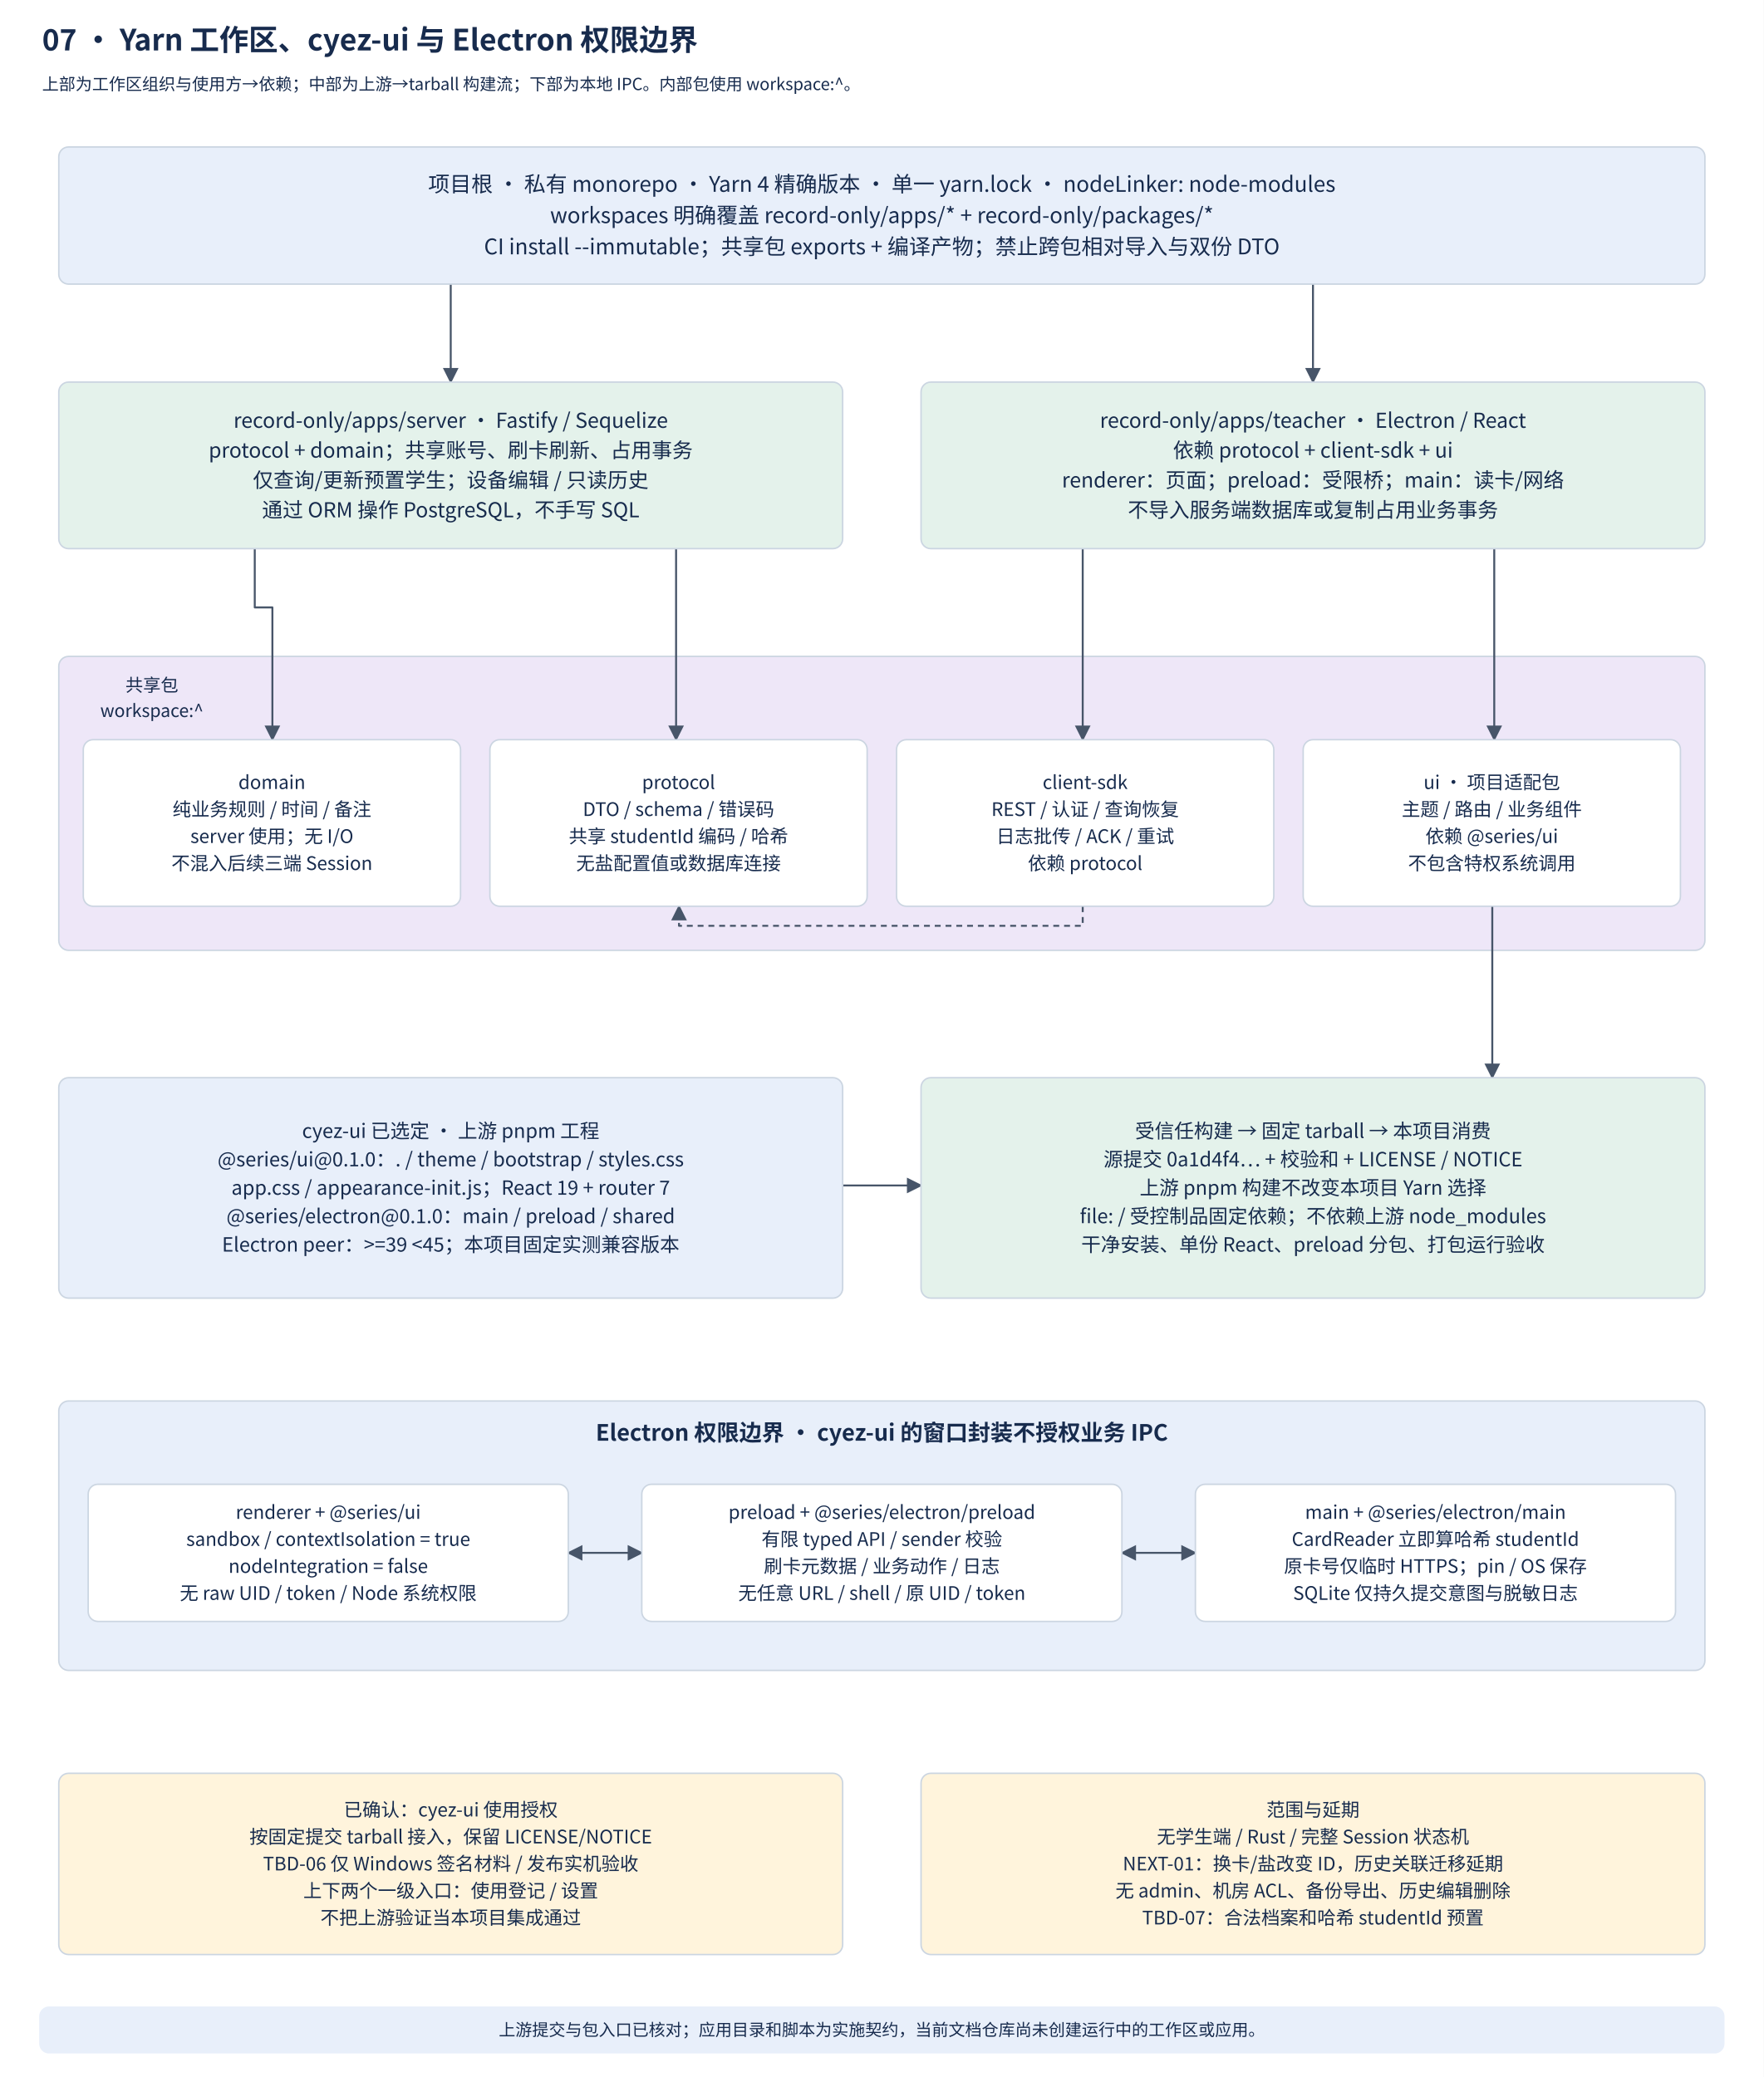
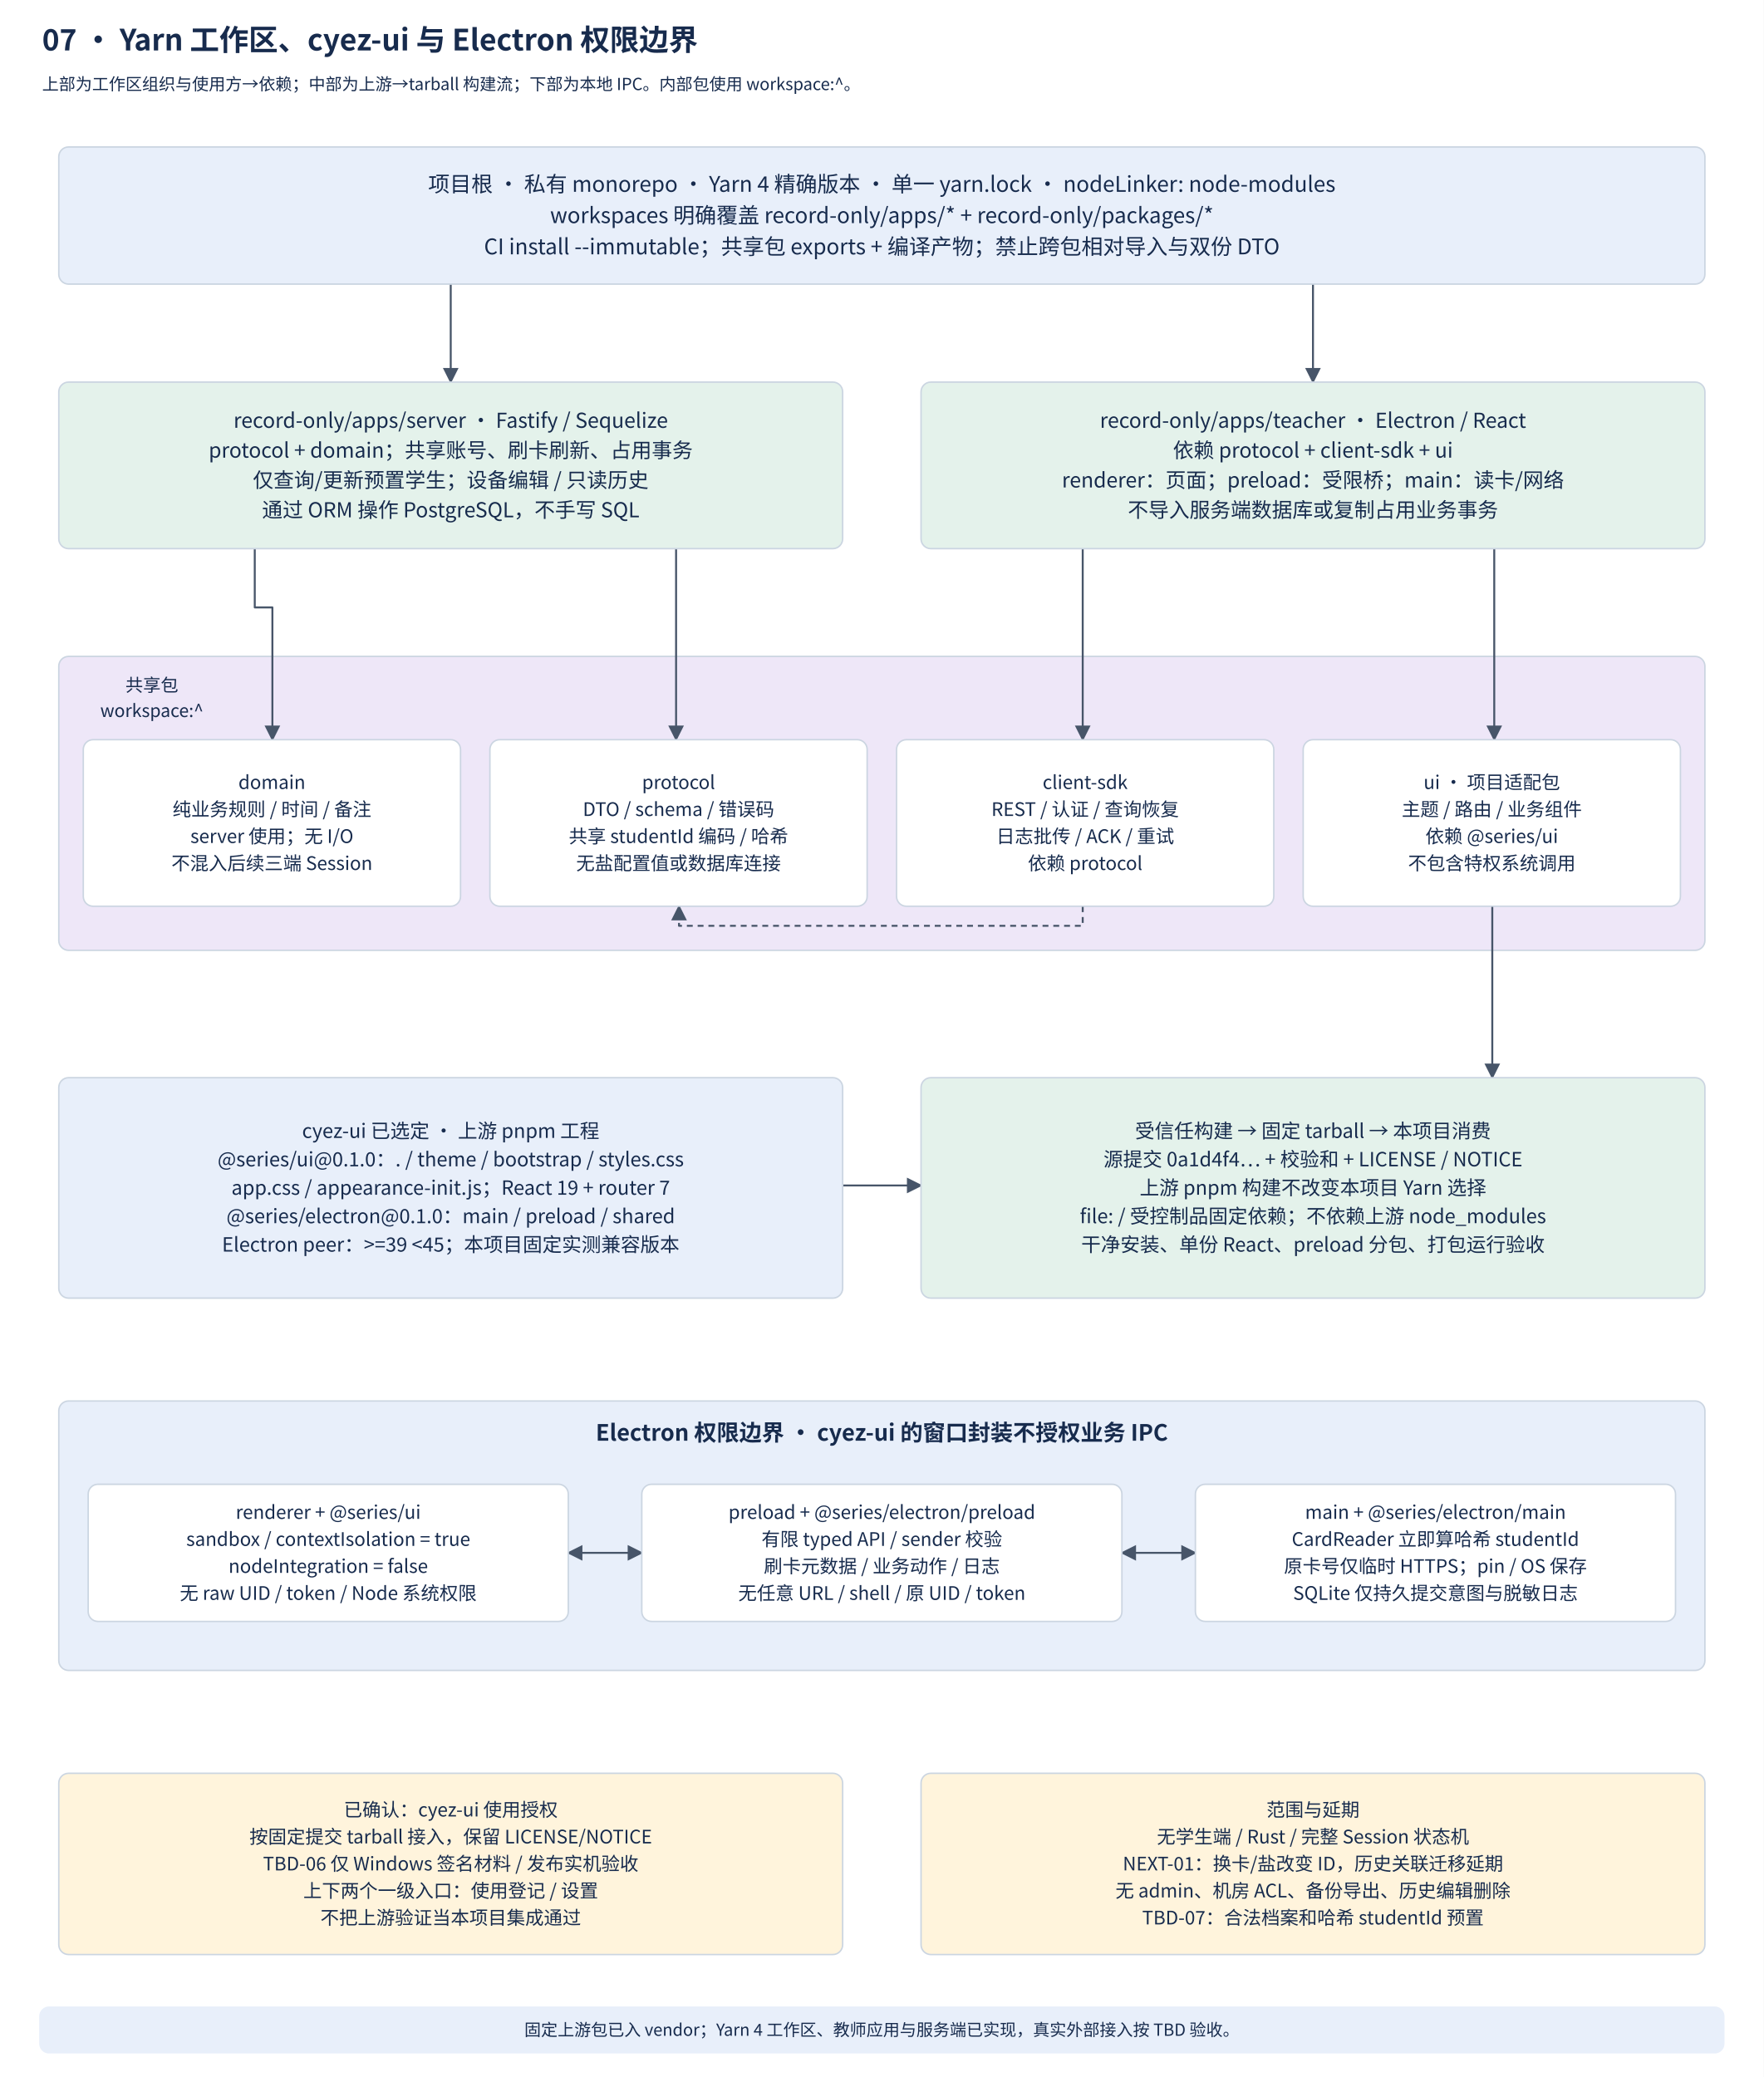
<svg xmlns="http://www.w3.org/2000/svg" width="1800" height="2120" viewBox="0 0 1800 2120" role="img" aria-labelledby="title desc">
  <defs>
    <marker id="arrow" viewBox="0 0 10 10" refX="9" refY="5" markerWidth="8" markerHeight="8" orient="auto-start-reverse">
      <path d="M 0 0 L 10 5 L 0 10 z" fill="#475569" />
    </marker>
  </defs>
  <rect width="1800" height="2120" fill="#ffffff" />
  <rect x="60" y="670" width="1680" height="300" rx="10" fill="#eee7f8" stroke="#cbd5e1" stroke-width="1.5" />
  <text x="900.0" y="826.3" text-anchor="middle" font-family="Microsoft YaHei, Noto Sans CJK SC, sans-serif" font-size="18" font-weight="400" fill="#172b4d" />
  <rect x="60" y="1430" width="1680" height="275" rx="10" fill="#e8effa" stroke="#cbd5e1" stroke-width="1.5" />
  <text x="900.0" y="1573.8" text-anchor="middle" font-family="Microsoft YaHei, Noto Sans CJK SC, sans-serif" font-size="18" font-weight="400" fill="#172b4d" />
  <polyline points="460,290 460,390" fill="none" stroke="#475569" stroke-width="2" stroke-linejoin="round" marker-end="url(#arrow)" />
  <polyline points="1340,290 1340,390" fill="none" stroke="#475569" stroke-width="2" stroke-linejoin="round" marker-end="url(#arrow)" />
  <polyline points="260,560 260,620 278,620 278,755" fill="none" stroke="#475569" stroke-width="2" stroke-linejoin="round" marker-end="url(#arrow)" />
  <polyline points="690,560 690,755" fill="none" stroke="#475569" stroke-width="2" stroke-linejoin="round" marker-end="url(#arrow)" />
  <polyline points="1105,560 1105,755" fill="none" stroke="#475569" stroke-width="2" stroke-linejoin="round" marker-end="url(#arrow)" />
  <polyline points="1525,560 1525,755" fill="none" stroke="#475569" stroke-width="2" stroke-linejoin="round" marker-end="url(#arrow)" />
  <polyline points="1105,925 1105,945 693,945 693,925" fill="none" stroke="#475569" stroke-width="2" stroke-linejoin="round" marker-end="url(#arrow)" stroke-dasharray="6 5" />
  <polyline points="860,1210 940,1210" fill="none" stroke="#475569" stroke-width="2" stroke-linejoin="round" marker-end="url(#arrow)" />
  <polyline points="1523,925 1523,1100" fill="none" stroke="#475569" stroke-width="2" stroke-linejoin="round" marker-end="url(#arrow)" />
  <polyline points="580,1585 655,1585" fill="none" stroke="#475569" stroke-width="2" stroke-linejoin="round" marker-end="url(#arrow)" marker-start="url(#arrow)" />
  <polyline points="1145,1585 1220,1585" fill="none" stroke="#475569" stroke-width="2" stroke-linejoin="round" marker-end="url(#arrow)" marker-start="url(#arrow)" />
  <text x="43" y="51.5" text-anchor="start" font-family="Microsoft YaHei, Noto Sans CJK SC, sans-serif" font-size="30" font-weight="600" fill="#172b4d">07 · Yarn 工作区、cyez-ui 与 Electron 权限边界</text>
  <text x="43" y="91.95" text-anchor="start" font-family="Microsoft YaHei, Noto Sans CJK SC, sans-serif" font-size="17" font-weight="400" fill="#172b4d">上部为工作区组织与使用方→依赖；中部为上游→tarball 构建流；下部为本地 IPC。内部包使用 workspace:^。</text>
  <rect x="60" y="150" width="1680" height="140" rx="10" fill="#e8effa" stroke="#cbd5e1" stroke-width="1.5" />
  <text x="900.0" y="195.8" text-anchor="middle" font-family="Microsoft YaHei, Noto Sans CJK SC, sans-serif" font-size="22" font-weight="400" fill="#172b4d">项目根 · 私有 monorepo · Yarn 4 精确版本 · 单一 yarn.lock · nodeLinker: node-modules</text>
  <text x="900.0" y="227.7" text-anchor="middle" font-family="Microsoft YaHei, Noto Sans CJK SC, sans-serif" font-size="22" font-weight="400" fill="#172b4d">workspaces 明确覆盖 record-only/apps/* + record-only/packages/*</text>
  <text x="900.0" y="259.6" text-anchor="middle" font-family="Microsoft YaHei, Noto Sans CJK SC, sans-serif" font-size="22" font-weight="400" fill="#172b4d">CI install --immutable；共享包 exports + 编译产物；禁止跨包相对导入与双份 DTO</text>
  <rect x="60" y="390" width="800" height="170" rx="10" fill="#e4f2eb" stroke="#cbd5e1" stroke-width="1.5" />
  <text x="460.0" y="436.675" text-anchor="middle" font-family="Microsoft YaHei, Noto Sans CJK SC, sans-serif" font-size="21" font-weight="400" fill="#172b4d">record-only/apps/server · Fastify / Sequelize</text>
  <text x="460.0" y="467.125" text-anchor="middle" font-family="Microsoft YaHei, Noto Sans CJK SC, sans-serif" font-size="21" font-weight="400" fill="#172b4d">protocol + domain；共享账号、刷卡刷新、占用事务</text>
  <text x="460.0" y="497.575" text-anchor="middle" font-family="Microsoft YaHei, Noto Sans CJK SC, sans-serif" font-size="21" font-weight="400" fill="#172b4d">仅查询/更新预置学生；设备编辑 / 只读历史</text>
  <text x="460.0" y="528.025" text-anchor="middle" font-family="Microsoft YaHei, Noto Sans CJK SC, sans-serif" font-size="21" font-weight="400" fill="#172b4d">通过 ORM 操作 PostgreSQL，不手写 SQL</text>
  <rect x="940" y="390" width="800" height="170" rx="10" fill="#e4f2eb" stroke="#cbd5e1" stroke-width="1.5" />
  <text x="1340.0" y="436.675" text-anchor="middle" font-family="Microsoft YaHei, Noto Sans CJK SC, sans-serif" font-size="21" font-weight="400" fill="#172b4d">record-only/apps/teacher · Electron / React</text>
  <text x="1340.0" y="467.125" text-anchor="middle" font-family="Microsoft YaHei, Noto Sans CJK SC, sans-serif" font-size="21" font-weight="400" fill="#172b4d">依赖 protocol + client-sdk + ui</text>
  <text x="1340.0" y="497.575" text-anchor="middle" font-family="Microsoft YaHei, Noto Sans CJK SC, sans-serif" font-size="21" font-weight="400" fill="#172b4d">renderer：页面；preload：受限桥；main：读卡/网络</text>
  <text x="1340.0" y="528.025" text-anchor="middle" font-family="Microsoft YaHei, Noto Sans CJK SC, sans-serif" font-size="21" font-weight="400" fill="#172b4d">不导入服务端数据库或复制占用业务事务</text>
  <text x="155.0" y="705.75" text-anchor="middle" font-family="Microsoft YaHei, Noto Sans CJK SC, sans-serif" font-size="18" font-weight="400" fill="#172b4d">共享包</text>
  <text x="155.0" y="731.85" text-anchor="middle" font-family="Microsoft YaHei, Noto Sans CJK SC, sans-serif" font-size="18" font-weight="400" fill="#172b4d">workspace:^</text>
  <rect x="85" y="755" width="385" height="170" rx="10" fill="#ffffff" stroke="#cbd5e1" stroke-width="1.5" />
  <text x="277.5" y="805.325" text-anchor="middle" font-family="Microsoft YaHei, Noto Sans CJK SC, sans-serif" font-size="19" font-weight="400" fill="#172b4d">domain</text>
  <text x="277.5" y="832.875" text-anchor="middle" font-family="Microsoft YaHei, Noto Sans CJK SC, sans-serif" font-size="19" font-weight="400" fill="#172b4d">纯业务规则 / 时间 / 备注</text>
  <text x="277.5" y="860.425" text-anchor="middle" font-family="Microsoft YaHei, Noto Sans CJK SC, sans-serif" font-size="19" font-weight="400" fill="#172b4d">server 使用；无 I/O</text>
  <text x="277.5" y="887.975" text-anchor="middle" font-family="Microsoft YaHei, Noto Sans CJK SC, sans-serif" font-size="19" font-weight="400" fill="#172b4d">不混入后续三端 Session</text>
  <rect x="500" y="755" width="385" height="170" rx="10" fill="#ffffff" stroke="#cbd5e1" stroke-width="1.5" />
  <text x="692.5" y="805.325" text-anchor="middle" font-family="Microsoft YaHei, Noto Sans CJK SC, sans-serif" font-size="19" font-weight="400" fill="#172b4d">protocol</text>
  <text x="692.5" y="832.875" text-anchor="middle" font-family="Microsoft YaHei, Noto Sans CJK SC, sans-serif" font-size="19" font-weight="400" fill="#172b4d">DTO / schema / 错误码</text>
  <text x="692.5" y="860.425" text-anchor="middle" font-family="Microsoft YaHei, Noto Sans CJK SC, sans-serif" font-size="19" font-weight="400" fill="#172b4d">共享 studentId 编码 / 哈希</text>
  <text x="692.5" y="887.975" text-anchor="middle" font-family="Microsoft YaHei, Noto Sans CJK SC, sans-serif" font-size="19" font-weight="400" fill="#172b4d">无盐配置值或数据库连接</text>
  <rect x="915" y="755" width="385" height="170" rx="10" fill="#ffffff" stroke="#cbd5e1" stroke-width="1.5" />
  <text x="1107.5" y="805.325" text-anchor="middle" font-family="Microsoft YaHei, Noto Sans CJK SC, sans-serif" font-size="19" font-weight="400" fill="#172b4d">client-sdk</text>
  <text x="1107.5" y="832.875" text-anchor="middle" font-family="Microsoft YaHei, Noto Sans CJK SC, sans-serif" font-size="19" font-weight="400" fill="#172b4d">REST / 认证 / 查询恢复</text>
  <text x="1107.5" y="860.425" text-anchor="middle" font-family="Microsoft YaHei, Noto Sans CJK SC, sans-serif" font-size="19" font-weight="400" fill="#172b4d">日志批传 / ACK / 重试</text>
  <text x="1107.5" y="887.975" text-anchor="middle" font-family="Microsoft YaHei, Noto Sans CJK SC, sans-serif" font-size="19" font-weight="400" fill="#172b4d">依赖 protocol</text>
  <rect x="1330" y="755" width="385" height="170" rx="10" fill="#ffffff" stroke="#cbd5e1" stroke-width="1.5" />
  <text x="1522.5" y="805.325" text-anchor="middle" font-family="Microsoft YaHei, Noto Sans CJK SC, sans-serif" font-size="19" font-weight="400" fill="#172b4d">ui · 项目适配包</text>
  <text x="1522.5" y="832.875" text-anchor="middle" font-family="Microsoft YaHei, Noto Sans CJK SC, sans-serif" font-size="19" font-weight="400" fill="#172b4d">主题 / 路由 / 业务组件</text>
  <text x="1522.5" y="860.425" text-anchor="middle" font-family="Microsoft YaHei, Noto Sans CJK SC, sans-serif" font-size="19" font-weight="400" fill="#172b4d">依赖 @series/ui</text>
  <text x="1522.5" y="887.975" text-anchor="middle" font-family="Microsoft YaHei, Noto Sans CJK SC, sans-serif" font-size="19" font-weight="400" fill="#172b4d">不包含特权系统调用</text>
  <rect x="60" y="1100" width="800" height="225" rx="10" fill="#e8effa" stroke="#cbd5e1" stroke-width="1.5" />
  <text x="460.0" y="1161.5" text-anchor="middle" font-family="Microsoft YaHei, Noto Sans CJK SC, sans-serif" font-size="20" font-weight="400" fill="#172b4d">cyez-ui 已选定 · 上游 pnpm 工程</text>
  <text x="460.0" y="1190.5" text-anchor="middle" font-family="Microsoft YaHei, Noto Sans CJK SC, sans-serif" font-size="20" font-weight="400" fill="#172b4d">@series/ui@0.1.0：. / theme / bootstrap / styles.css</text>
  <text x="460.0" y="1219.5" text-anchor="middle" font-family="Microsoft YaHei, Noto Sans CJK SC, sans-serif" font-size="20" font-weight="400" fill="#172b4d">app.css / appearance-init.js；React 19 + router 7</text>
  <text x="460.0" y="1248.5" text-anchor="middle" font-family="Microsoft YaHei, Noto Sans CJK SC, sans-serif" font-size="20" font-weight="400" fill="#172b4d">@series/electron@0.1.0：main / preload / shared</text>
  <text x="460.0" y="1277.5" text-anchor="middle" font-family="Microsoft YaHei, Noto Sans CJK SC, sans-serif" font-size="20" font-weight="400" fill="#172b4d">Electron peer：&gt;=39 &lt;45；本项目固定实测兼容版本</text>
  <rect x="940" y="1100" width="800" height="225" rx="10" fill="#e4f2eb" stroke="#cbd5e1" stroke-width="1.5" />
  <text x="1340.0" y="1161.5" text-anchor="middle" font-family="Microsoft YaHei, Noto Sans CJK SC, sans-serif" font-size="20" font-weight="400" fill="#172b4d">受信任构建 → 固定 tarball → 本项目消费</text>
  <text x="1340.0" y="1190.5" text-anchor="middle" font-family="Microsoft YaHei, Noto Sans CJK SC, sans-serif" font-size="20" font-weight="400" fill="#172b4d">源提交 0a1d4f4… + 校验和 + LICENSE / NOTICE</text>
  <text x="1340.0" y="1219.5" text-anchor="middle" font-family="Microsoft YaHei, Noto Sans CJK SC, sans-serif" font-size="20" font-weight="400" fill="#172b4d">上游 pnpm 构建不改变本项目 Yarn 选择</text>
  <text x="1340.0" y="1248.5" text-anchor="middle" font-family="Microsoft YaHei, Noto Sans CJK SC, sans-serif" font-size="20" font-weight="400" fill="#172b4d">file: / 受控制品固定依赖；不依赖上游 node_modules</text>
  <text x="1340.0" y="1277.5" text-anchor="middle" font-family="Microsoft YaHei, Noto Sans CJK SC, sans-serif" font-size="20" font-weight="400" fill="#172b4d">干净安装、单份 React、preload 分包、打包运行验收</text>
  <text x="900.0" y="1470.55" text-anchor="middle" font-family="Microsoft YaHei, Noto Sans CJK SC, sans-serif" font-size="23" font-weight="600" fill="#172b4d">Electron 权限边界 · cyez-ui 的窗口封装不授权业务 IPC</text>
  <rect x="90" y="1515" width="490" height="140" rx="10" fill="#ffffff" stroke="#cbd5e1" stroke-width="1.5" />
  <text x="335.0" y="1550.325" text-anchor="middle" font-family="Microsoft YaHei, Noto Sans CJK SC, sans-serif" font-size="19" font-weight="400" fill="#172b4d">renderer + @series/ui</text>
  <text x="335.0" y="1577.875" text-anchor="middle" font-family="Microsoft YaHei, Noto Sans CJK SC, sans-serif" font-size="19" font-weight="400" fill="#172b4d">sandbox / contextIsolation = true</text>
  <text x="335.0" y="1605.425" text-anchor="middle" font-family="Microsoft YaHei, Noto Sans CJK SC, sans-serif" font-size="19" font-weight="400" fill="#172b4d">nodeIntegration = false</text>
  <text x="335.0" y="1632.975" text-anchor="middle" font-family="Microsoft YaHei, Noto Sans CJK SC, sans-serif" font-size="19" font-weight="400" fill="#172b4d">无 raw UID / token / Node 系统权限</text>
  <rect x="655" y="1515" width="490" height="140" rx="10" fill="#ffffff" stroke="#cbd5e1" stroke-width="1.5" />
  <text x="900.0" y="1550.325" text-anchor="middle" font-family="Microsoft YaHei, Noto Sans CJK SC, sans-serif" font-size="19" font-weight="400" fill="#172b4d">preload + @series/electron/preload</text>
  <text x="900.0" y="1577.875" text-anchor="middle" font-family="Microsoft YaHei, Noto Sans CJK SC, sans-serif" font-size="19" font-weight="400" fill="#172b4d">有限 typed API / sender 校验</text>
  <text x="900.0" y="1605.425" text-anchor="middle" font-family="Microsoft YaHei, Noto Sans CJK SC, sans-serif" font-size="19" font-weight="400" fill="#172b4d">刷卡元数据 / 业务动作 / 日志</text>
  <text x="900.0" y="1632.975" text-anchor="middle" font-family="Microsoft YaHei, Noto Sans CJK SC, sans-serif" font-size="19" font-weight="400" fill="#172b4d">无任意 URL / shell / 原 UID / token</text>
  <rect x="1220" y="1515" width="490" height="140" rx="10" fill="#ffffff" stroke="#cbd5e1" stroke-width="1.5" />
  <text x="1465.0" y="1550.325" text-anchor="middle" font-family="Microsoft YaHei, Noto Sans CJK SC, sans-serif" font-size="19" font-weight="400" fill="#172b4d">main + @series/electron/main</text>
  <text x="1465.0" y="1577.875" text-anchor="middle" font-family="Microsoft YaHei, Noto Sans CJK SC, sans-serif" font-size="19" font-weight="400" fill="#172b4d">CardReader 立即算哈希 studentId</text>
  <text x="1465.0" y="1605.425" text-anchor="middle" font-family="Microsoft YaHei, Noto Sans CJK SC, sans-serif" font-size="19" font-weight="400" fill="#172b4d">原卡号仅临时 HTTPS；pin / OS 保存</text>
  <text x="1465.0" y="1632.975" text-anchor="middle" font-family="Microsoft YaHei, Noto Sans CJK SC, sans-serif" font-size="19" font-weight="400" fill="#172b4d">SQLite 仅持久提交意图与脱敏日志</text>
  <rect x="60" y="1810" width="800" height="185" rx="10" fill="#fff4dc" stroke="#cbd5e1" stroke-width="1.5" />
  <text x="460.0" y="1854.05" text-anchor="middle" font-family="Microsoft YaHei, Noto Sans CJK SC, sans-serif" font-size="19" font-weight="400" fill="#172b4d">已确认：cyez-ui 使用授权</text>
  <text x="460.0" y="1881.6" text-anchor="middle" font-family="Microsoft YaHei, Noto Sans CJK SC, sans-serif" font-size="19" font-weight="400" fill="#172b4d">按固定提交 tarball 接入，保留 LICENSE/NOTICE</text>
  <text x="460.0" y="1909.15" text-anchor="middle" font-family="Microsoft YaHei, Noto Sans CJK SC, sans-serif" font-size="19" font-weight="400" fill="#172b4d">TBD-06 仅 Windows 签名材料 / 发布实机验收</text>
  <text x="460.0" y="1936.7" text-anchor="middle" font-family="Microsoft YaHei, Noto Sans CJK SC, sans-serif" font-size="19" font-weight="400" fill="#172b4d">上下两个一级入口：使用登记 / 设置</text>
  <text x="460.0" y="1964.25" text-anchor="middle" font-family="Microsoft YaHei, Noto Sans CJK SC, sans-serif" font-size="19" font-weight="400" fill="#172b4d">不把上游验证当本项目集成通过</text>
  <rect x="940" y="1810" width="800" height="185" rx="10" fill="#fff4dc" stroke="#cbd5e1" stroke-width="1.5" />
  <text x="1340.0" y="1854.05" text-anchor="middle" font-family="Microsoft YaHei, Noto Sans CJK SC, sans-serif" font-size="19" font-weight="400" fill="#172b4d">范围与延期</text>
  <text x="1340.0" y="1881.6" text-anchor="middle" font-family="Microsoft YaHei, Noto Sans CJK SC, sans-serif" font-size="19" font-weight="400" fill="#172b4d">无学生端 / Rust / 完整 Session 状态机</text>
  <text x="1340.0" y="1909.15" text-anchor="middle" font-family="Microsoft YaHei, Noto Sans CJK SC, sans-serif" font-size="19" font-weight="400" fill="#172b4d">NEXT-01：换卡/盐改变 ID，历史关联迁移延期</text>
  <text x="1340.0" y="1936.7" text-anchor="middle" font-family="Microsoft YaHei, Noto Sans CJK SC, sans-serif" font-size="19" font-weight="400" fill="#172b4d">无 admin、机房 ACL、备份导出、历史编辑删除</text>
  <text x="1340.0" y="1964.25" text-anchor="middle" font-family="Microsoft YaHei, Noto Sans CJK SC, sans-serif" font-size="19" font-weight="400" fill="#172b4d">TBD-07：合法档案和哈希 studentId 预置</text>
  <rect x="40" y="2048" width="1720" height="48" rx="10" fill="#e8effa" stroke="none" stroke-width="1.5" />
-   <text x="900.0" y="2077.95" text-anchor="middle" font-family="Microsoft YaHei, Noto Sans CJK SC, sans-serif" font-size="17" font-weight="400" fill="#172b4d">上游提交与包入口已核对；应用目录和脚本为实施契约，当前文档仓库尚未创建运行中的工作区或应用。</text>
+   <text x="900.0" y="2077.95" text-anchor="middle" font-family="Microsoft YaHei, Noto Sans CJK SC, sans-serif" font-size="17" font-weight="400" fill="#172b4d">固定上游包已入 vendor；Yarn 4 工作区、教师应用与服务端已实现，真实外部接入按 TBD 验收。</text>
</svg>
